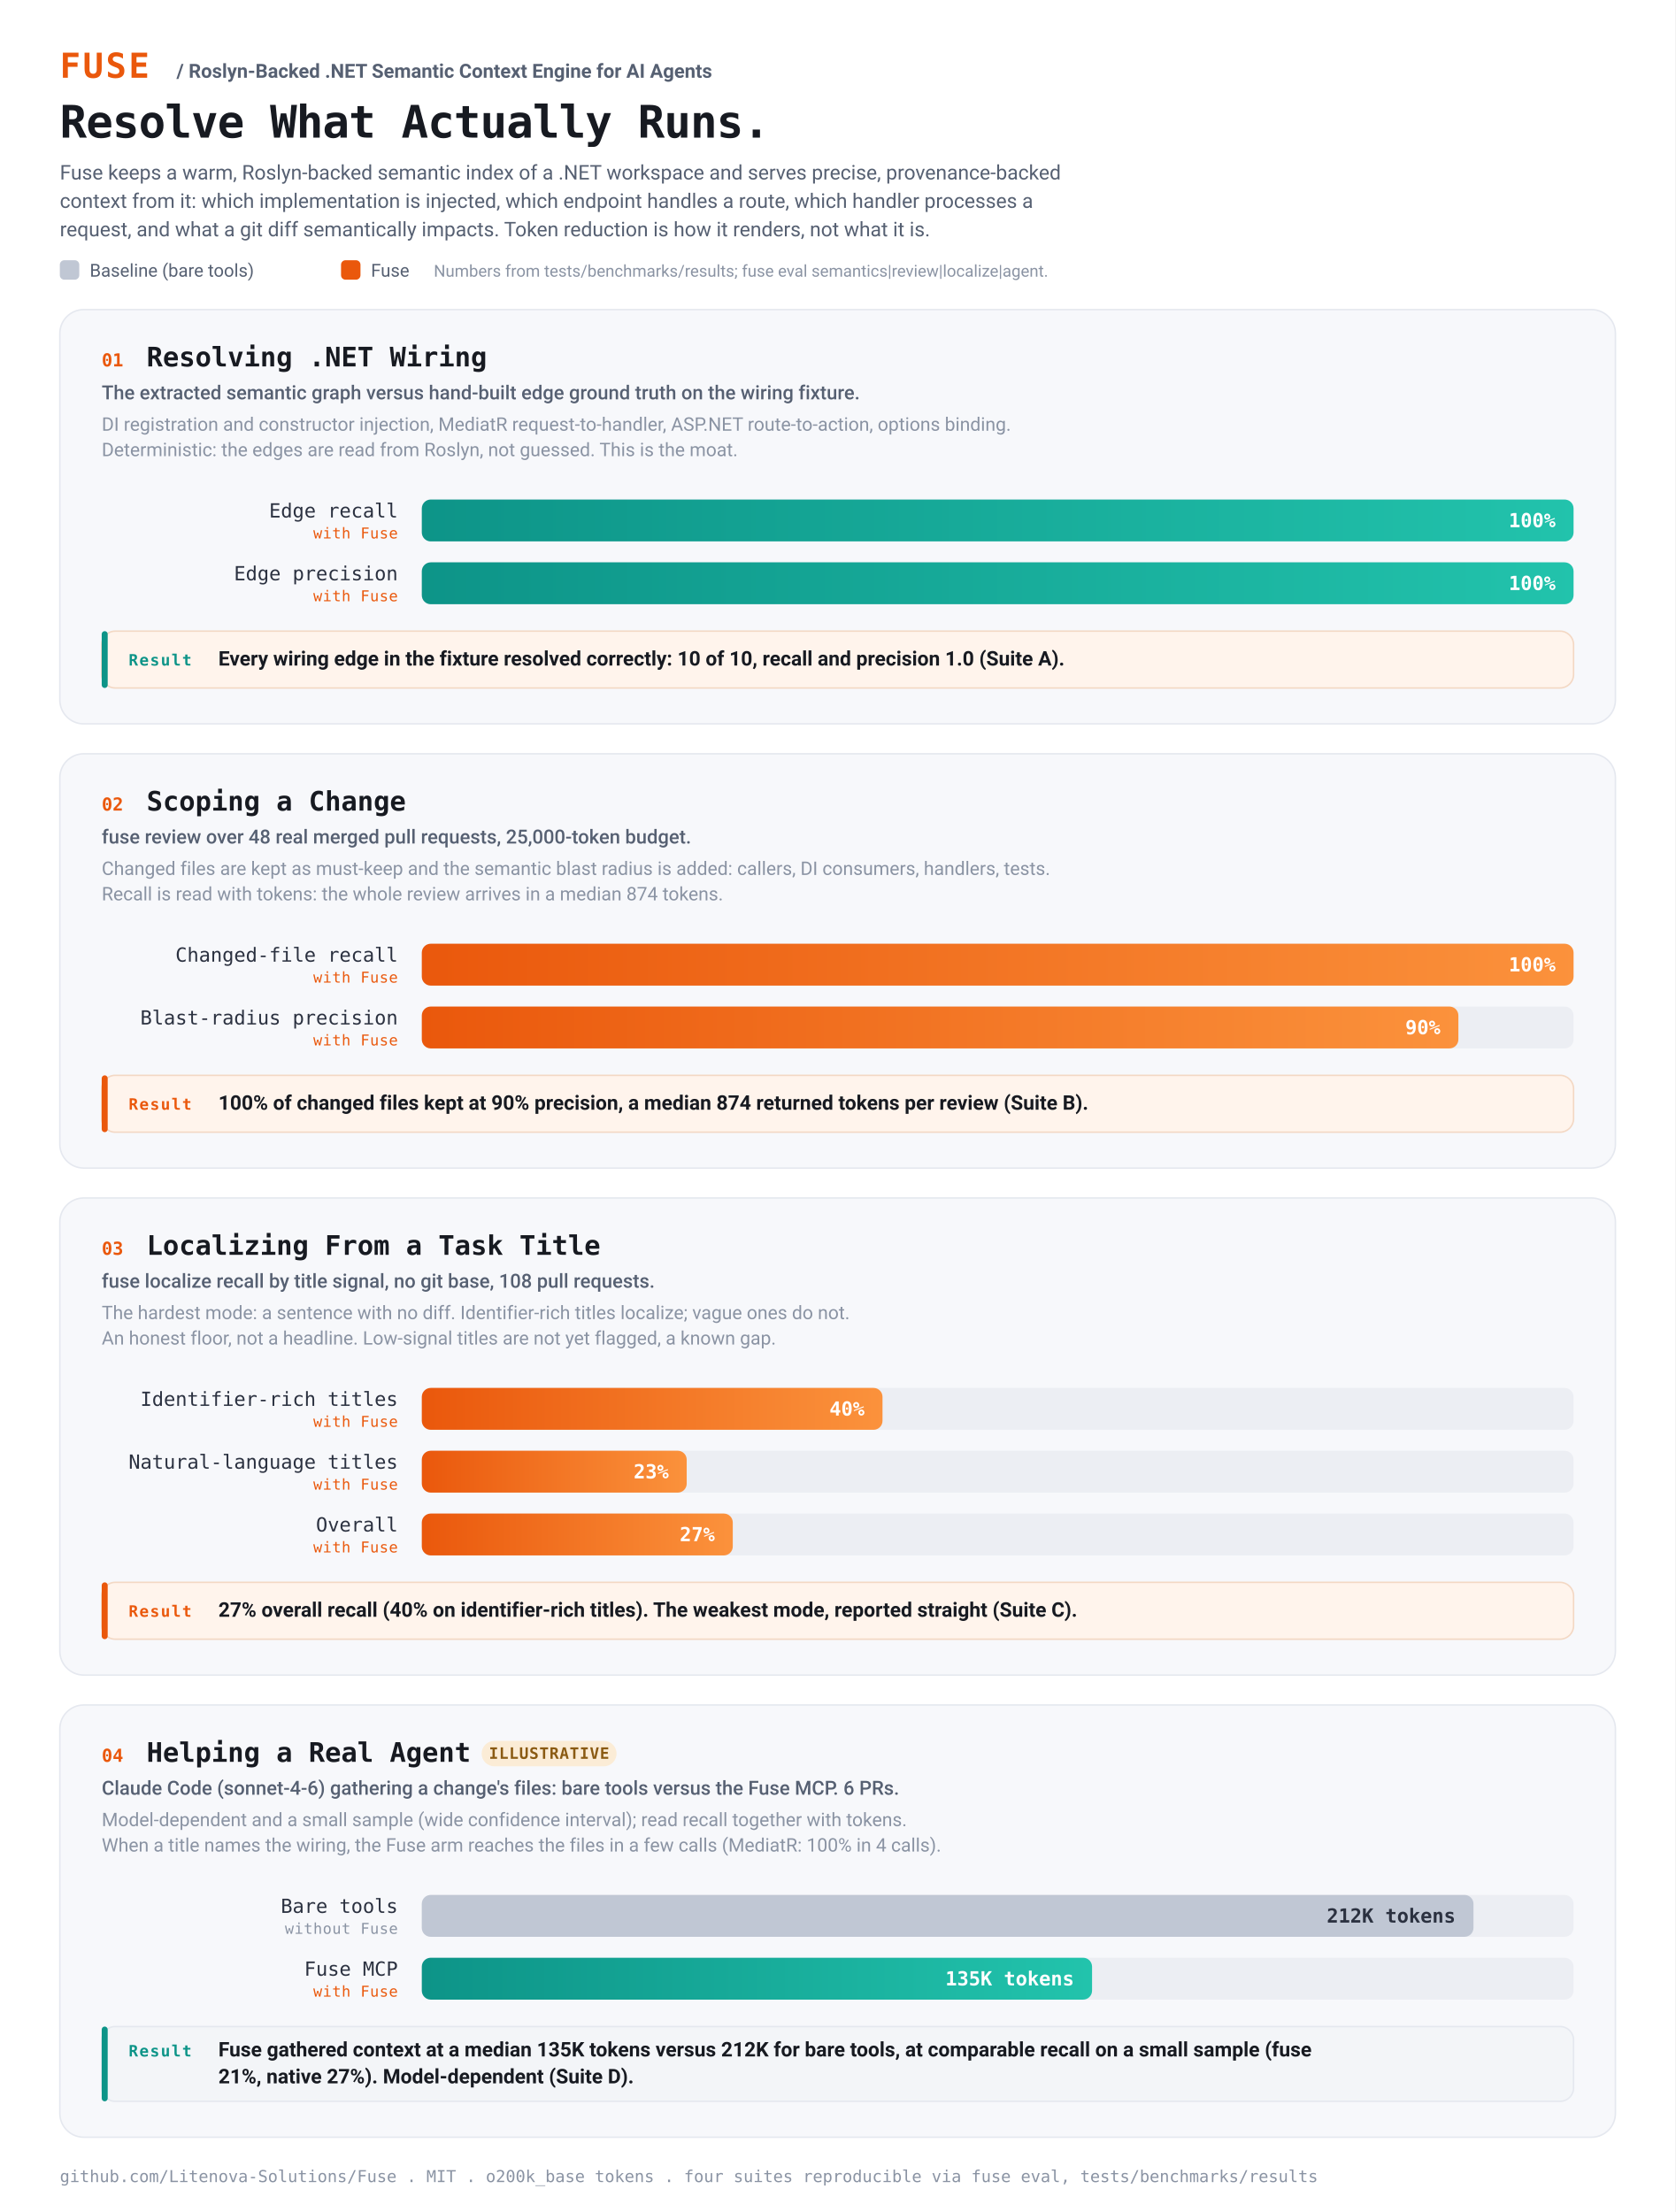
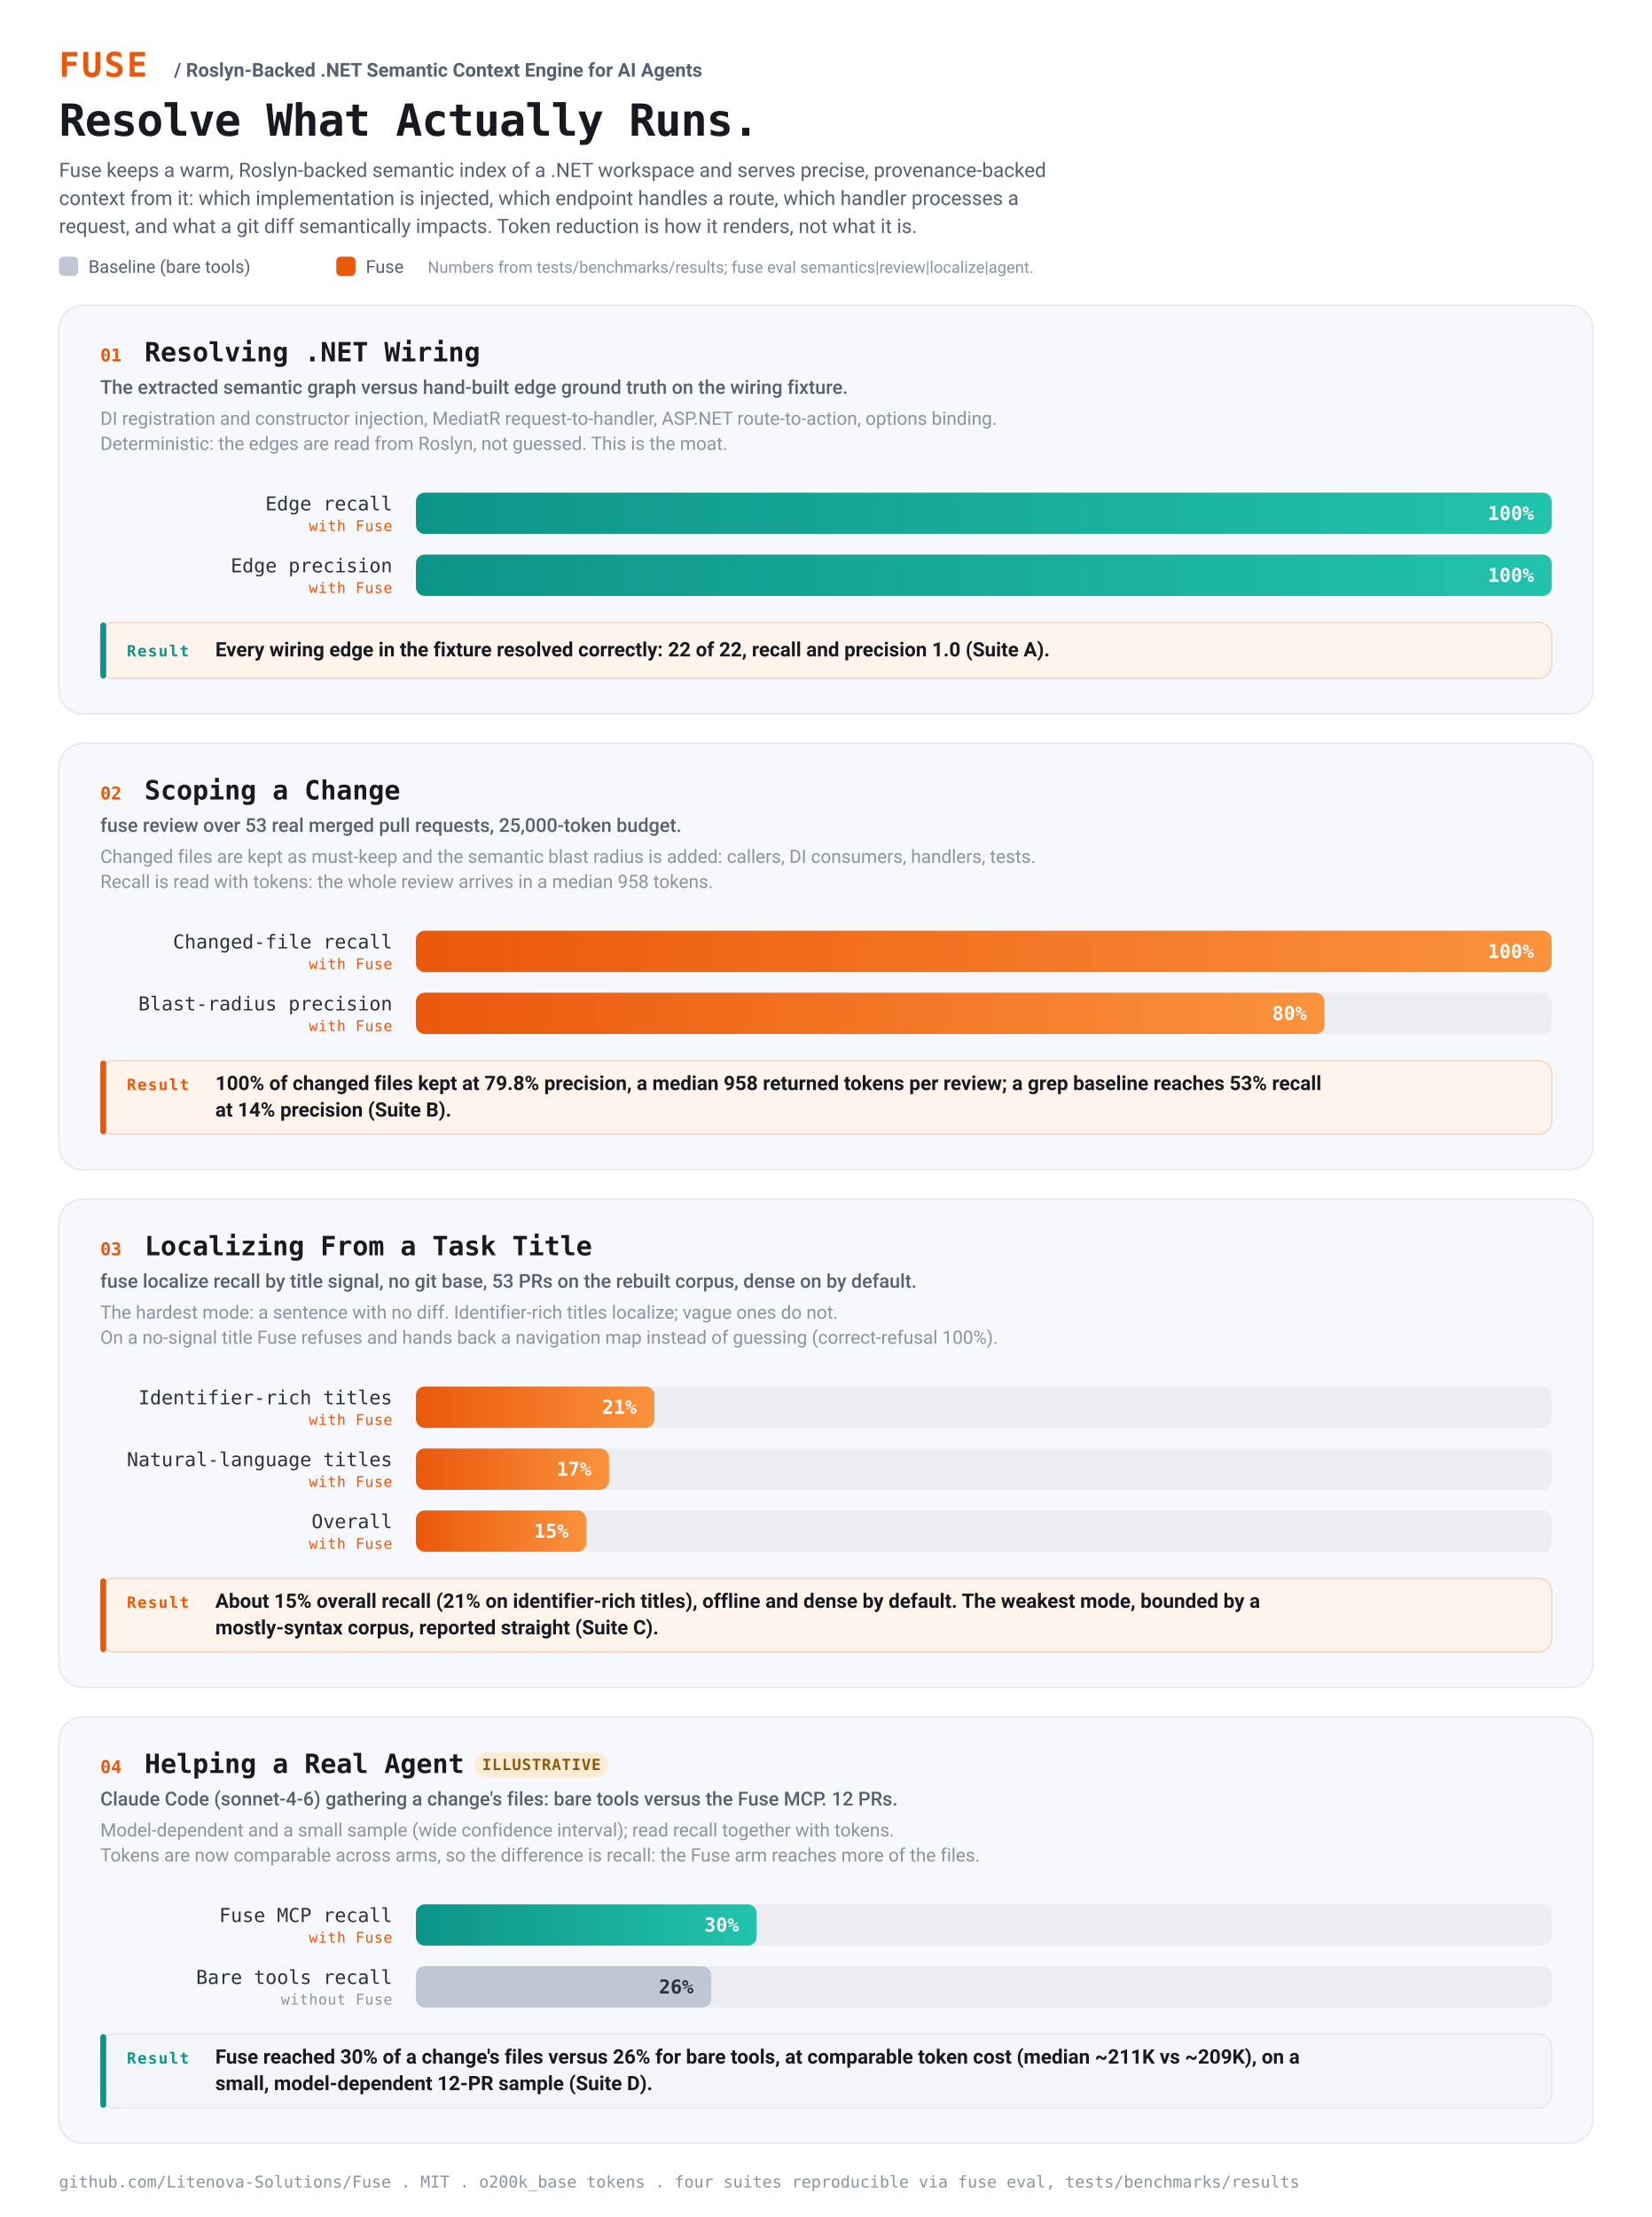
- <svg xmlns="http://www.w3.org/2000/svg" width="1120" height="1479" viewBox="0 0 1120 1479" font-family="system-ui,-apple-system,'Segoe UI',Roboto,sans-serif">
-   <rect x="0" y="0" width="1120" height="1479" fill="#ffffff" />
+ <svg xmlns="http://www.w3.org/2000/svg" width="1120" height="1503" viewBox="0 0 1120 1503" font-family="system-ui,-apple-system,'Segoe UI',Roboto,sans-serif">
+   <rect x="0" y="0" width="1120" height="1503" fill="#ffffff" />
  <text x="40.0" y="52.0" font-family="ui-monospace,'Cascadia Code','SF Mono','JetBrains Mono',Consolas,monospace" font-size="23" fill="#ea580c" text-anchor="start" font-weight="800" letter-spacing="1.5">FUSE</text>
  <text x="118.0" y="52.0" font-family="system-ui,-apple-system,'Segoe UI',Roboto,sans-serif" font-size="13" fill="#566072" text-anchor="start" font-weight="600">/  Roslyn-Backed .NET Semantic Context Engine for AI Agents</text>
  <text x="40.0" y="92.0" font-family="ui-monospace,'Cascadia Code','SF Mono','JetBrains Mono',Consolas,monospace" font-size="30" fill="#171a21" text-anchor="start" font-weight="800" letter-spacing="-0.5">Resolve What Actually Runs.</text>
  <text x="40.0" y="120.0" font-family="system-ui,-apple-system,'Segoe UI',Roboto,sans-serif" font-size="13.5" fill="#566072" text-anchor="start" font-weight="400">Fuse keeps a warm, Roslyn-backed semantic index of a .NET workspace and serves precise, provenance-backed</text>
  <text x="40.0" y="139.0" font-family="system-ui,-apple-system,'Segoe UI',Roboto,sans-serif" font-size="13.5" fill="#566072" text-anchor="start" font-weight="400">context from it: which implementation is injected, which endpoint handles a route, which handler processes a</text>
  <text x="40.0" y="158.0" font-family="system-ui,-apple-system,'Segoe UI',Roboto,sans-serif" font-size="13.5" fill="#566072" text-anchor="start" font-weight="400">request, and what a git diff semantically impacts. Token reduction is how it renders, not what it is.</text>
  <rect x="40.0" y="174.0" width="13.0" height="13.0" rx="3" fill="#c0c7d4" />
  <text x="60.0" y="185.0" font-family="system-ui,-apple-system,'Segoe UI',Roboto,sans-serif" font-size="12" fill="#566072" text-anchor="start" font-weight="400">Baseline (bare tools)</text>
  <rect x="228.0" y="174.0" width="13.0" height="13.0" rx="3" fill="#ea580c" />
  <text x="248.0" y="185.0" font-family="system-ui,-apple-system,'Segoe UI',Roboto,sans-serif" font-size="12" fill="#566072" text-anchor="start" font-weight="400">Fuse</text>
  <text x="290.0" y="185.0" font-family="system-ui,-apple-system,'Segoe UI',Roboto,sans-serif" font-size="11" fill="#8a93a3" text-anchor="start" font-weight="400">Numbers from tests/benchmarks/results; fuse eval semantics|review|localize|agent.</text>
  <rect x="40.0" y="207.0" width="1040.0" height="277.0" rx="16" stroke="#e5e8ef" stroke-width="1" fill="#f7f8fb" />
  <text x="68.0" y="245.0" font-family="ui-monospace,'Cascadia Code','SF Mono','JetBrains Mono',Consolas,monospace" font-size="12" fill="#ea580c" text-anchor="start" font-weight="700">01</text>
  <text x="98.0" y="245.0" font-family="ui-monospace,'Cascadia Code','SF Mono','JetBrains Mono',Consolas,monospace" font-size="18" fill="#171a21" text-anchor="start" font-weight="700">Resolving .NET Wiring</text>
  <text x="68.0" y="267.0" font-family="system-ui,-apple-system,'Segoe UI',Roboto,sans-serif" font-size="13" fill="#566072" text-anchor="start" font-weight="500">The extracted semantic graph versus hand-built edge ground truth on the wiring fixture.</text>
  <text x="68.0" y="288.0" font-family="system-ui,-apple-system,'Segoe UI',Roboto,sans-serif" font-size="12.5" fill="#8a93a3" text-anchor="start" font-weight="400">DI registration and constructor injection, MediatR request-to-handler, ASP.NET route-to-action, options binding.</text>
  <text x="68.0" y="305.0" font-family="system-ui,-apple-system,'Segoe UI',Roboto,sans-serif" font-size="12.5" fill="#8a93a3" text-anchor="start" font-weight="400">Deterministic: the edges are read from Roslyn, not guessed. This is the moat.</text>
  <text x="266.0" y="346.0" font-family="ui-monospace,'Cascadia Code','SF Mono','JetBrains Mono',Consolas,monospace" font-size="13" fill="#2b3140" text-anchor="end" font-weight="500">Edge recall</text>
  <text x="266.0" y="360.0" font-family="ui-monospace,'Cascadia Code','SF Mono','JetBrains Mono',Consolas,monospace" font-size="10" fill="#ea580c" text-anchor="end" font-weight="400" letter-spacing="0.03em">with Fuse</text>
  <rect x="282.0" y="334.0" width="770.0" height="28.0" rx="6" fill="#eceef3" />
  <linearGradient id="g1" x1="0" y1="0" x2="1" y2="0">
    <stop offset="0" stop-color="#0d9488" />
    <stop offset="1" stop-color="#22c3ac" />
  </linearGradient>
  <rect x="282.0" y="334.0" width="770.0" height="28.0" rx="6" fill="url(#g1)" />
  <text x="1040.0" y="352.5" font-family="ui-monospace,'Cascadia Code','SF Mono','JetBrains Mono',Consolas,monospace" font-size="13" fill="#ffffff" text-anchor="end" font-weight="700">100%</text>
  <text x="266.0" y="388.0" font-family="ui-monospace,'Cascadia Code','SF Mono','JetBrains Mono',Consolas,monospace" font-size="13" fill="#2b3140" text-anchor="end" font-weight="500">Edge precision</text>
  <text x="266.0" y="402.0" font-family="ui-monospace,'Cascadia Code','SF Mono','JetBrains Mono',Consolas,monospace" font-size="10" fill="#ea580c" text-anchor="end" font-weight="400" letter-spacing="0.03em">with Fuse</text>
  <rect x="282.0" y="376.0" width="770.0" height="28.0" rx="6" fill="#eceef3" />
  <linearGradient id="g2" x1="0" y1="0" x2="1" y2="0">
    <stop offset="0" stop-color="#0d9488" />
    <stop offset="1" stop-color="#22c3ac" />
  </linearGradient>
  <rect x="282.0" y="376.0" width="770.0" height="28.0" rx="6" fill="url(#g2)" />
  <text x="1040.0" y="394.5" font-family="ui-monospace,'Cascadia Code','SF Mono','JetBrains Mono',Consolas,monospace" font-size="13" fill="#ffffff" text-anchor="end" font-weight="700">100%</text>
  <rect x="68.0" y="422.0" width="984.0" height="38.0" rx="9" stroke="#f3d8c4" stroke-width="1" fill="#fff4ec" />
  <rect x="68.0" y="422.0" width="4.0" height="38.0" rx="2" fill="#0d9488" />
  <text x="86.0" y="445.0" font-family="ui-monospace,'Cascadia Code','SF Mono','JetBrains Mono',Consolas,monospace" font-size="10.5" fill="#0d9488" text-anchor="start" font-weight="700" letter-spacing="0.08em">Result</text>
-   <text x="146.0" y="445.0" font-family="system-ui,-apple-system,'Segoe UI',Roboto,sans-serif" font-size="13.5" fill="#171a21" text-anchor="start" font-weight="600">Every wiring edge in the fixture resolved correctly: 10 of 10, recall and precision 1.0 (Suite A).</text>
-   <rect x="40.0" y="504.0" width="1040.0" height="277.0" rx="16" stroke="#e5e8ef" stroke-width="1" fill="#f7f8fb" />
+   <text x="146.0" y="445.0" font-family="system-ui,-apple-system,'Segoe UI',Roboto,sans-serif" font-size="13.5" fill="#171a21" text-anchor="start" font-weight="600">Every wiring edge in the fixture resolved correctly: 22 of 22, recall and precision 1.0 (Suite A).</text>
+   <rect x="40.0" y="504.0" width="1040.0" height="289.0" rx="16" stroke="#e5e8ef" stroke-width="1" fill="#f7f8fb" />
  <text x="68.0" y="542.0" font-family="ui-monospace,'Cascadia Code','SF Mono','JetBrains Mono',Consolas,monospace" font-size="12" fill="#ea580c" text-anchor="start" font-weight="700">02</text>
  <text x="98.0" y="542.0" font-family="ui-monospace,'Cascadia Code','SF Mono','JetBrains Mono',Consolas,monospace" font-size="18" fill="#171a21" text-anchor="start" font-weight="700">Scoping a Change</text>
-   <text x="68.0" y="564.0" font-family="system-ui,-apple-system,'Segoe UI',Roboto,sans-serif" font-size="13" fill="#566072" text-anchor="start" font-weight="500">fuse review over 48 real merged pull requests, 25,000-token budget.</text>
+   <text x="68.0" y="564.0" font-family="system-ui,-apple-system,'Segoe UI',Roboto,sans-serif" font-size="13" fill="#566072" text-anchor="start" font-weight="500">fuse review over 53 real merged pull requests, 25,000-token budget.</text>
  <text x="68.0" y="585.0" font-family="system-ui,-apple-system,'Segoe UI',Roboto,sans-serif" font-size="12.5" fill="#8a93a3" text-anchor="start" font-weight="400">Changed files are kept as must-keep and the semantic blast radius is added: callers, DI consumers, handlers, tests.</text>
-   <text x="68.0" y="602.0" font-family="system-ui,-apple-system,'Segoe UI',Roboto,sans-serif" font-size="12.5" fill="#8a93a3" text-anchor="start" font-weight="400">Recall is read with tokens: the whole review arrives in a median 874 tokens.</text>
+   <text x="68.0" y="602.0" font-family="system-ui,-apple-system,'Segoe UI',Roboto,sans-serif" font-size="12.5" fill="#8a93a3" text-anchor="start" font-weight="400">Recall is read with tokens: the whole review arrives in a median 958 tokens.</text>
  <text x="266.0" y="643.0" font-family="ui-monospace,'Cascadia Code','SF Mono','JetBrains Mono',Consolas,monospace" font-size="13" fill="#2b3140" text-anchor="end" font-weight="500">Changed-file recall</text>
  <text x="266.0" y="657.0" font-family="ui-monospace,'Cascadia Code','SF Mono','JetBrains Mono',Consolas,monospace" font-size="10" fill="#ea580c" text-anchor="end" font-weight="400" letter-spacing="0.03em">with Fuse</text>
  <rect x="282.0" y="631.0" width="770.0" height="28.0" rx="6" fill="#eceef3" />
  <linearGradient id="g3" x1="0" y1="0" x2="1" y2="0">
    <stop offset="0" stop-color="#ea580c" />
    <stop offset="1" stop-color="#fb923c" />
  </linearGradient>
  <rect x="282.0" y="631.0" width="770.0" height="28.0" rx="6" fill="url(#g3)" />
  <text x="1040.0" y="649.5" font-family="ui-monospace,'Cascadia Code','SF Mono','JetBrains Mono',Consolas,monospace" font-size="13" fill="#ffffff" text-anchor="end" font-weight="700">100%</text>
  <text x="266.0" y="685.0" font-family="ui-monospace,'Cascadia Code','SF Mono','JetBrains Mono',Consolas,monospace" font-size="13" fill="#2b3140" text-anchor="end" font-weight="500">Blast-radius precision</text>
  <text x="266.0" y="699.0" font-family="ui-monospace,'Cascadia Code','SF Mono','JetBrains Mono',Consolas,monospace" font-size="10" fill="#ea580c" text-anchor="end" font-weight="400" letter-spacing="0.03em">with Fuse</text>
  <rect x="282.0" y="673.0" width="770.0" height="28.0" rx="6" fill="#eceef3" />
  <linearGradient id="g4" x1="0" y1="0" x2="1" y2="0">
    <stop offset="0" stop-color="#ea580c" />
    <stop offset="1" stop-color="#fb923c" />
  </linearGradient>
-   <rect x="282.0" y="673.0" width="693.0" height="28.0" rx="6" fill="url(#g4)" />
-   <text x="963.0" y="691.5" font-family="ui-monospace,'Cascadia Code','SF Mono','JetBrains Mono',Consolas,monospace" font-size="13" fill="#ffffff" text-anchor="end" font-weight="700">90%</text>
-   <rect x="68.0" y="719.0" width="984.0" height="38.0" rx="9" stroke="#f3d8c4" stroke-width="1" fill="#fff4ec" />
-   <rect x="68.0" y="719.0" width="4.0" height="38.0" rx="2" fill="#ea580c" />
-   <text x="86.0" y="742.0" font-family="ui-monospace,'Cascadia Code','SF Mono','JetBrains Mono',Consolas,monospace" font-size="10.5" fill="#ea580c" text-anchor="start" font-weight="700" letter-spacing="0.08em">Result</text>
-   <text x="146.0" y="742.0" font-family="system-ui,-apple-system,'Segoe UI',Roboto,sans-serif" font-size="13.5" fill="#171a21" text-anchor="start" font-weight="600">100% of changed files kept at 90% precision, a median 874 returned tokens per review (Suite B).</text>
-   <rect x="40.0" y="801.0" width="1040.0" height="319.0" rx="16" stroke="#e5e8ef" stroke-width="1" fill="#f7f8fb" />
-   <text x="68.0" y="839.0" font-family="ui-monospace,'Cascadia Code','SF Mono','JetBrains Mono',Consolas,monospace" font-size="12" fill="#ea580c" text-anchor="start" font-weight="700">03</text>
-   <text x="98.0" y="839.0" font-family="ui-monospace,'Cascadia Code','SF Mono','JetBrains Mono',Consolas,monospace" font-size="18" fill="#171a21" text-anchor="start" font-weight="700">Localizing From a Task Title</text>
-   <text x="68.0" y="861.0" font-family="system-ui,-apple-system,'Segoe UI',Roboto,sans-serif" font-size="13" fill="#566072" text-anchor="start" font-weight="500">fuse localize recall by title signal, no git base, 108 pull requests.</text>
-   <text x="68.0" y="882.0" font-family="system-ui,-apple-system,'Segoe UI',Roboto,sans-serif" font-size="12.5" fill="#8a93a3" text-anchor="start" font-weight="400">The hardest mode: a sentence with no diff. Identifier-rich titles localize; vague ones do not.</text>
-   <text x="68.0" y="899.0" font-family="system-ui,-apple-system,'Segoe UI',Roboto,sans-serif" font-size="12.5" fill="#8a93a3" text-anchor="start" font-weight="400">An honest floor, not a headline. Low-signal titles are not yet flagged, a known gap.</text>
-   <text x="266.0" y="940.0" font-family="ui-monospace,'Cascadia Code','SF Mono','JetBrains Mono',Consolas,monospace" font-size="13" fill="#2b3140" text-anchor="end" font-weight="500">Identifier-rich titles</text>
-   <text x="266.0" y="954.0" font-family="ui-monospace,'Cascadia Code','SF Mono','JetBrains Mono',Consolas,monospace" font-size="10" fill="#ea580c" text-anchor="end" font-weight="400" letter-spacing="0.03em">with Fuse</text>
-   <rect x="282.0" y="928.0" width="770.0" height="28.0" rx="6" fill="#eceef3" />
+   <rect x="282.0" y="673.0" width="616.0" height="28.0" rx="6" fill="url(#g4)" />
+   <text x="886.0" y="691.5" font-family="ui-monospace,'Cascadia Code','SF Mono','JetBrains Mono',Consolas,monospace" font-size="13" fill="#ffffff" text-anchor="end" font-weight="700">80%</text>
+   <rect x="68.0" y="719.0" width="984.0" height="50.0" rx="9" stroke="#f3d8c4" stroke-width="1" fill="#fff4ec" />
+   <rect x="68.0" y="719.0" width="4.0" height="50.0" rx="2" fill="#ea580c" />
+   <text x="86.0" y="739.0" font-family="ui-monospace,'Cascadia Code','SF Mono','JetBrains Mono',Consolas,monospace" font-size="10.5" fill="#ea580c" text-anchor="start" font-weight="700" letter-spacing="0.08em">Result</text>
+   <text x="146.0" y="739.0" font-family="system-ui,-apple-system,'Segoe UI',Roboto,sans-serif" font-size="13.5" fill="#171a21" text-anchor="start" font-weight="600">100% of changed files kept at 79.8% precision, a median 958 returned tokens per review; a grep baseline reaches 53% recall</text>
+   <text x="146.0" y="757.0" font-family="system-ui,-apple-system,'Segoe UI',Roboto,sans-serif" font-size="13.5" fill="#171a21" text-anchor="start" font-weight="600">at 14% precision (Suite B).</text>
+   <rect x="40.0" y="813.0" width="1040.0" height="331.0" rx="16" stroke="#e5e8ef" stroke-width="1" fill="#f7f8fb" />
+   <text x="68.0" y="851.0" font-family="ui-monospace,'Cascadia Code','SF Mono','JetBrains Mono',Consolas,monospace" font-size="12" fill="#ea580c" text-anchor="start" font-weight="700">03</text>
+   <text x="98.0" y="851.0" font-family="ui-monospace,'Cascadia Code','SF Mono','JetBrains Mono',Consolas,monospace" font-size="18" fill="#171a21" text-anchor="start" font-weight="700">Localizing From a Task Title</text>
+   <text x="68.0" y="873.0" font-family="system-ui,-apple-system,'Segoe UI',Roboto,sans-serif" font-size="13" fill="#566072" text-anchor="start" font-weight="500">fuse localize recall by title signal, no git base, 53 PRs on the rebuilt corpus, dense on by default.</text>
+   <text x="68.0" y="894.0" font-family="system-ui,-apple-system,'Segoe UI',Roboto,sans-serif" font-size="12.5" fill="#8a93a3" text-anchor="start" font-weight="400">The hardest mode: a sentence with no diff. Identifier-rich titles localize; vague ones do not.</text>
+   <text x="68.0" y="911.0" font-family="system-ui,-apple-system,'Segoe UI',Roboto,sans-serif" font-size="12.5" fill="#8a93a3" text-anchor="start" font-weight="400">On a no-signal title Fuse refuses and hands back a navigation map instead of guessing (correct-refusal 100%).</text>
+   <text x="266.0" y="952.0" font-family="ui-monospace,'Cascadia Code','SF Mono','JetBrains Mono',Consolas,monospace" font-size="13" fill="#2b3140" text-anchor="end" font-weight="500">Identifier-rich titles</text>
+   <text x="266.0" y="966.0" font-family="ui-monospace,'Cascadia Code','SF Mono','JetBrains Mono',Consolas,monospace" font-size="10" fill="#ea580c" text-anchor="end" font-weight="400" letter-spacing="0.03em">with Fuse</text>
+   <rect x="282.0" y="940.0" width="770.0" height="28.0" rx="6" fill="#eceef3" />
  <linearGradient id="g5" x1="0" y1="0" x2="1" y2="0">
    <stop offset="0" stop-color="#ea580c" />
    <stop offset="1" stop-color="#fb923c" />
  </linearGradient>
-   <rect x="282.0" y="928.0" width="308.0" height="28.0" rx="6" fill="url(#g5)" />
-   <text x="578.0" y="946.5" font-family="ui-monospace,'Cascadia Code','SF Mono','JetBrains Mono',Consolas,monospace" font-size="13" fill="#ffffff" text-anchor="end" font-weight="700">40%</text>
-   <text x="266.0" y="982.0" font-family="ui-monospace,'Cascadia Code','SF Mono','JetBrains Mono',Consolas,monospace" font-size="13" fill="#2b3140" text-anchor="end" font-weight="500">Natural-language titles</text>
-   <text x="266.0" y="996.0" font-family="ui-monospace,'Cascadia Code','SF Mono','JetBrains Mono',Consolas,monospace" font-size="10" fill="#ea580c" text-anchor="end" font-weight="400" letter-spacing="0.03em">with Fuse</text>
-   <rect x="282.0" y="970.0" width="770.0" height="28.0" rx="6" fill="#eceef3" />
+   <rect x="282.0" y="940.0" width="161.7" height="28.0" rx="6" fill="url(#g5)" />
+   <text x="431.7" y="958.5" font-family="ui-monospace,'Cascadia Code','SF Mono','JetBrains Mono',Consolas,monospace" font-size="13" fill="#ffffff" text-anchor="end" font-weight="700">21%</text>
+   <text x="266.0" y="994.0" font-family="ui-monospace,'Cascadia Code','SF Mono','JetBrains Mono',Consolas,monospace" font-size="13" fill="#2b3140" text-anchor="end" font-weight="500">Natural-language titles</text>
+   <text x="266.0" y="1008.0" font-family="ui-monospace,'Cascadia Code','SF Mono','JetBrains Mono',Consolas,monospace" font-size="10" fill="#ea580c" text-anchor="end" font-weight="400" letter-spacing="0.03em">with Fuse</text>
+   <rect x="282.0" y="982.0" width="770.0" height="28.0" rx="6" fill="#eceef3" />
  <linearGradient id="g6" x1="0" y1="0" x2="1" y2="0">
    <stop offset="0" stop-color="#ea580c" />
    <stop offset="1" stop-color="#fb923c" />
  </linearGradient>
-   <rect x="282.0" y="970.0" width="177.1" height="28.0" rx="6" fill="url(#g6)" />
-   <text x="447.1" y="988.5" font-family="ui-monospace,'Cascadia Code','SF Mono','JetBrains Mono',Consolas,monospace" font-size="13" fill="#ffffff" text-anchor="end" font-weight="700">23%</text>
-   <text x="266.0" y="1024.0" font-family="ui-monospace,'Cascadia Code','SF Mono','JetBrains Mono',Consolas,monospace" font-size="13" fill="#2b3140" text-anchor="end" font-weight="500">Overall</text>
-   <text x="266.0" y="1038.0" font-family="ui-monospace,'Cascadia Code','SF Mono','JetBrains Mono',Consolas,monospace" font-size="10" fill="#ea580c" text-anchor="end" font-weight="400" letter-spacing="0.03em">with Fuse</text>
-   <rect x="282.0" y="1012.0" width="770.0" height="28.0" rx="6" fill="#eceef3" />
+   <rect x="282.0" y="982.0" width="130.9" height="28.0" rx="6" fill="url(#g6)" />
+   <text x="400.9" y="1000.5" font-family="ui-monospace,'Cascadia Code','SF Mono','JetBrains Mono',Consolas,monospace" font-size="13" fill="#ffffff" text-anchor="end" font-weight="700">17%</text>
+   <text x="266.0" y="1036.0" font-family="ui-monospace,'Cascadia Code','SF Mono','JetBrains Mono',Consolas,monospace" font-size="13" fill="#2b3140" text-anchor="end" font-weight="500">Overall</text>
+   <text x="266.0" y="1050.0" font-family="ui-monospace,'Cascadia Code','SF Mono','JetBrains Mono',Consolas,monospace" font-size="10" fill="#ea580c" text-anchor="end" font-weight="400" letter-spacing="0.03em">with Fuse</text>
+   <rect x="282.0" y="1024.0" width="770.0" height="28.0" rx="6" fill="#eceef3" />
  <linearGradient id="g7" x1="0" y1="0" x2="1" y2="0">
    <stop offset="0" stop-color="#ea580c" />
    <stop offset="1" stop-color="#fb923c" />
  </linearGradient>
-   <rect x="282.0" y="1012.0" width="207.9" height="28.0" rx="6" fill="url(#g7)" />
-   <text x="477.9" y="1030.5" font-family="ui-monospace,'Cascadia Code','SF Mono','JetBrains Mono',Consolas,monospace" font-size="13" fill="#ffffff" text-anchor="end" font-weight="700">27%</text>
-   <rect x="68.0" y="1058.0" width="984.0" height="38.0" rx="9" stroke="#f3d8c4" stroke-width="1" fill="#fff4ec" />
-   <rect x="68.0" y="1058.0" width="4.0" height="38.0" rx="2" fill="#ea580c" />
-   <text x="86.0" y="1081.0" font-family="ui-monospace,'Cascadia Code','SF Mono','JetBrains Mono',Consolas,monospace" font-size="10.5" fill="#ea580c" text-anchor="start" font-weight="700" letter-spacing="0.08em">Result</text>
-   <text x="146.0" y="1081.0" font-family="system-ui,-apple-system,'Segoe UI',Roboto,sans-serif" font-size="13.5" fill="#171a21" text-anchor="start" font-weight="600">27% overall recall (40% on identifier-rich titles). The weakest mode, reported straight (Suite C).</text>
-   <rect x="40.0" y="1140.0" width="1040.0" height="289.0" rx="16" stroke="#e5e8ef" stroke-width="1" fill="#f7f8fb" />
-   <text x="68.0" y="1178.0" font-family="ui-monospace,'Cascadia Code','SF Mono','JetBrains Mono',Consolas,monospace" font-size="12" fill="#ea580c" text-anchor="start" font-weight="700">04</text>
-   <text x="98.0" y="1178.0" font-family="ui-monospace,'Cascadia Code','SF Mono','JetBrains Mono',Consolas,monospace" font-size="18" fill="#171a21" text-anchor="start" font-weight="700">Helping a Real Agent</text>
-   <rect x="322.0" y="1164.0" width="90.2" height="17.0" rx="8.5" fill="#fbecd6" />
-   <text x="367.1" y="1176.0" font-family="ui-monospace,'Cascadia Code','SF Mono','JetBrains Mono',Consolas,monospace" font-size="10.5" fill="#8a5a12" text-anchor="middle" font-weight="600" letter-spacing="0.04em">ILLUSTRATIVE</text>
-   <text x="68.0" y="1200.0" font-family="system-ui,-apple-system,'Segoe UI',Roboto,sans-serif" font-size="13" fill="#566072" text-anchor="start" font-weight="500">Claude Code (sonnet-4-6) gathering a change's files: bare tools versus the Fuse MCP. 6 PRs.</text>
-   <text x="68.0" y="1221.0" font-family="system-ui,-apple-system,'Segoe UI',Roboto,sans-serif" font-size="12.5" fill="#8a93a3" text-anchor="start" font-weight="400">Model-dependent and a small sample (wide confidence interval); read recall together with tokens.</text>
-   <text x="68.0" y="1238.0" font-family="system-ui,-apple-system,'Segoe UI',Roboto,sans-serif" font-size="12.5" fill="#8a93a3" text-anchor="start" font-weight="400">When a title names the wiring, the Fuse arm reaches the files in a few calls (MediatR: 100% in 4 calls).</text>
-   <text x="266.0" y="1279.0" font-family="ui-monospace,'Cascadia Code','SF Mono','JetBrains Mono',Consolas,monospace" font-size="13" fill="#2b3140" text-anchor="end" font-weight="500">Bare tools</text>
-   <text x="266.0" y="1293.0" font-family="ui-monospace,'Cascadia Code','SF Mono','JetBrains Mono',Consolas,monospace" font-size="10" fill="#8a93a3" text-anchor="end" font-weight="400" letter-spacing="0.03em">without Fuse</text>
-   <rect x="282.0" y="1267.0" width="770.0" height="28.0" rx="6" fill="#eceef3" />
-   <rect x="282.0" y="1267.0" width="703.1" height="28.0" rx="6" fill="#c0c7d4" />
-   <text x="973.1" y="1285.5" font-family="ui-monospace,'Cascadia Code','SF Mono','JetBrains Mono',Consolas,monospace" font-size="13" fill="#2b3140" text-anchor="end" font-weight="700">212K tokens</text>
-   <text x="266.0" y="1321.0" font-family="ui-monospace,'Cascadia Code','SF Mono','JetBrains Mono',Consolas,monospace" font-size="13" fill="#2b3140" text-anchor="end" font-weight="500">Fuse MCP</text>
-   <text x="266.0" y="1335.0" font-family="ui-monospace,'Cascadia Code','SF Mono','JetBrains Mono',Consolas,monospace" font-size="10" fill="#ea580c" text-anchor="end" font-weight="400" letter-spacing="0.03em">with Fuse</text>
-   <rect x="282.0" y="1309.0" width="770.0" height="28.0" rx="6" fill="#eceef3" />
+   <rect x="282.0" y="1024.0" width="115.5" height="28.0" rx="6" fill="url(#g7)" />
+   <text x="385.5" y="1042.5" font-family="ui-monospace,'Cascadia Code','SF Mono','JetBrains Mono',Consolas,monospace" font-size="13" fill="#ffffff" text-anchor="end" font-weight="700">15%</text>
+   <rect x="68.0" y="1070.0" width="984.0" height="50.0" rx="9" stroke="#f3d8c4" stroke-width="1" fill="#fff4ec" />
+   <rect x="68.0" y="1070.0" width="4.0" height="50.0" rx="2" fill="#ea580c" />
+   <text x="86.0" y="1090.0" font-family="ui-monospace,'Cascadia Code','SF Mono','JetBrains Mono',Consolas,monospace" font-size="10.5" fill="#ea580c" text-anchor="start" font-weight="700" letter-spacing="0.08em">Result</text>
+   <text x="146.0" y="1090.0" font-family="system-ui,-apple-system,'Segoe UI',Roboto,sans-serif" font-size="13.5" fill="#171a21" text-anchor="start" font-weight="600">About 15% overall recall (21% on identifier-rich titles), offline and dense by default. The weakest mode, bounded by a</text>
+   <text x="146.0" y="1108.0" font-family="system-ui,-apple-system,'Segoe UI',Roboto,sans-serif" font-size="13.5" fill="#171a21" text-anchor="start" font-weight="600">mostly-syntax corpus, reported straight (Suite C).</text>
+   <rect x="40.0" y="1164.0" width="1040.0" height="289.0" rx="16" stroke="#e5e8ef" stroke-width="1" fill="#f7f8fb" />
+   <text x="68.0" y="1202.0" font-family="ui-monospace,'Cascadia Code','SF Mono','JetBrains Mono',Consolas,monospace" font-size="12" fill="#ea580c" text-anchor="start" font-weight="700">04</text>
+   <text x="98.0" y="1202.0" font-family="ui-monospace,'Cascadia Code','SF Mono','JetBrains Mono',Consolas,monospace" font-size="18" fill="#171a21" text-anchor="start" font-weight="700">Helping a Real Agent</text>
+   <rect x="322.0" y="1188.0" width="90.2" height="17.0" rx="8.5" fill="#fbecd6" />
+   <text x="367.1" y="1200.0" font-family="ui-monospace,'Cascadia Code','SF Mono','JetBrains Mono',Consolas,monospace" font-size="10.5" fill="#8a5a12" text-anchor="middle" font-weight="600" letter-spacing="0.04em">ILLUSTRATIVE</text>
+   <text x="68.0" y="1224.0" font-family="system-ui,-apple-system,'Segoe UI',Roboto,sans-serif" font-size="13" fill="#566072" text-anchor="start" font-weight="500">Claude Code (sonnet-4-6) gathering a change's files: bare tools versus the Fuse MCP. 12 PRs.</text>
+   <text x="68.0" y="1245.0" font-family="system-ui,-apple-system,'Segoe UI',Roboto,sans-serif" font-size="12.5" fill="#8a93a3" text-anchor="start" font-weight="400">Model-dependent and a small sample (wide confidence interval); read recall together with tokens.</text>
+   <text x="68.0" y="1262.0" font-family="system-ui,-apple-system,'Segoe UI',Roboto,sans-serif" font-size="12.5" fill="#8a93a3" text-anchor="start" font-weight="400">Tokens are now comparable across arms, so the difference is recall: the Fuse arm reaches more of the files.</text>
+   <text x="266.0" y="1303.0" font-family="ui-monospace,'Cascadia Code','SF Mono','JetBrains Mono',Consolas,monospace" font-size="13" fill="#2b3140" text-anchor="end" font-weight="500">Fuse MCP recall</text>
+   <text x="266.0" y="1317.0" font-family="ui-monospace,'Cascadia Code','SF Mono','JetBrains Mono',Consolas,monospace" font-size="10" fill="#ea580c" text-anchor="end" font-weight="400" letter-spacing="0.03em">with Fuse</text>
+   <rect x="282.0" y="1291.0" width="770.0" height="28.0" rx="6" fill="#eceef3" />
  <linearGradient id="g8" x1="0" y1="0" x2="1" y2="0">
    <stop offset="0" stop-color="#0d9488" />
    <stop offset="1" stop-color="#22c3ac" />
  </linearGradient>
-   <rect x="282.0" y="1309.0" width="448.1" height="28.0" rx="6" fill="url(#g8)" />
-   <text x="718.1" y="1327.5" font-family="ui-monospace,'Cascadia Code','SF Mono','JetBrains Mono',Consolas,monospace" font-size="13" fill="#ffffff" text-anchor="end" font-weight="700">135K tokens</text>
-   <rect x="68.0" y="1355.0" width="984.0" height="50.0" rx="9" stroke="#e5e8ef" stroke-width="1" fill="#f3f5f8" />
-   <rect x="68.0" y="1355.0" width="4.0" height="50.0" rx="2" fill="#0d9488" />
-   <text x="86.0" y="1375.0" font-family="ui-monospace,'Cascadia Code','SF Mono','JetBrains Mono',Consolas,monospace" font-size="10.5" fill="#0d9488" text-anchor="start" font-weight="700" letter-spacing="0.08em">Result</text>
-   <text x="146.0" y="1375.0" font-family="system-ui,-apple-system,'Segoe UI',Roboto,sans-serif" font-size="13.5" fill="#171a21" text-anchor="start" font-weight="600">Fuse gathered context at a median 135K tokens versus 212K for bare tools, at comparable recall on a small sample (fuse</text>
-   <text x="146.0" y="1393.0" font-family="system-ui,-apple-system,'Segoe UI',Roboto,sans-serif" font-size="13.5" fill="#171a21" text-anchor="start" font-weight="600">21%, native 27%). Model-dependent (Suite D).</text>
-   <text x="40" y="1459" font-family="ui-monospace,'Cascadia Code','SF Mono','JetBrains Mono',Consolas,monospace" font-size="11" fill="#8a93a3">github.com/Litenova-Solutions/Fuse  .  MIT  .  o200k_base tokens  .  four suites reproducible via fuse eval, tests/benchmarks/results</text>
+   <rect x="282.0" y="1291.0" width="231.0" height="28.0" rx="6" fill="url(#g8)" />
+   <text x="501.0" y="1309.5" font-family="ui-monospace,'Cascadia Code','SF Mono','JetBrains Mono',Consolas,monospace" font-size="13" fill="#ffffff" text-anchor="end" font-weight="700">30%</text>
+   <text x="266.0" y="1345.0" font-family="ui-monospace,'Cascadia Code','SF Mono','JetBrains Mono',Consolas,monospace" font-size="13" fill="#2b3140" text-anchor="end" font-weight="500">Bare tools recall</text>
+   <text x="266.0" y="1359.0" font-family="ui-monospace,'Cascadia Code','SF Mono','JetBrains Mono',Consolas,monospace" font-size="10" fill="#8a93a3" text-anchor="end" font-weight="400" letter-spacing="0.03em">without Fuse</text>
+   <rect x="282.0" y="1333.0" width="770.0" height="28.0" rx="6" fill="#eceef3" />
+   <rect x="282.0" y="1333.0" width="200.2" height="28.0" rx="6" fill="#c0c7d4" />
+   <text x="470.2" y="1351.5" font-family="ui-monospace,'Cascadia Code','SF Mono','JetBrains Mono',Consolas,monospace" font-size="13" fill="#2b3140" text-anchor="end" font-weight="700">26%</text>
+   <rect x="68.0" y="1379.0" width="984.0" height="50.0" rx="9" stroke="#e5e8ef" stroke-width="1" fill="#f3f5f8" />
+   <rect x="68.0" y="1379.0" width="4.0" height="50.0" rx="2" fill="#0d9488" />
+   <text x="86.0" y="1399.0" font-family="ui-monospace,'Cascadia Code','SF Mono','JetBrains Mono',Consolas,monospace" font-size="10.5" fill="#0d9488" text-anchor="start" font-weight="700" letter-spacing="0.08em">Result</text>
+   <text x="146.0" y="1399.0" font-family="system-ui,-apple-system,'Segoe UI',Roboto,sans-serif" font-size="13.5" fill="#171a21" text-anchor="start" font-weight="600">Fuse reached 30% of a change's files versus 26% for bare tools, at comparable token cost (median ~211K vs ~209K), on a</text>
+   <text x="146.0" y="1417.0" font-family="system-ui,-apple-system,'Segoe UI',Roboto,sans-serif" font-size="13.5" fill="#171a21" text-anchor="start" font-weight="600">small, model-dependent 12-PR sample (Suite D).</text>
+   <text x="40" y="1483" font-family="ui-monospace,'Cascadia Code','SF Mono','JetBrains Mono',Consolas,monospace" font-size="11" fill="#8a93a3">github.com/Litenova-Solutions/Fuse  .  MIT  .  o200k_base tokens  .  four suites reproducible via fuse eval, tests/benchmarks/results</text>
</svg>
